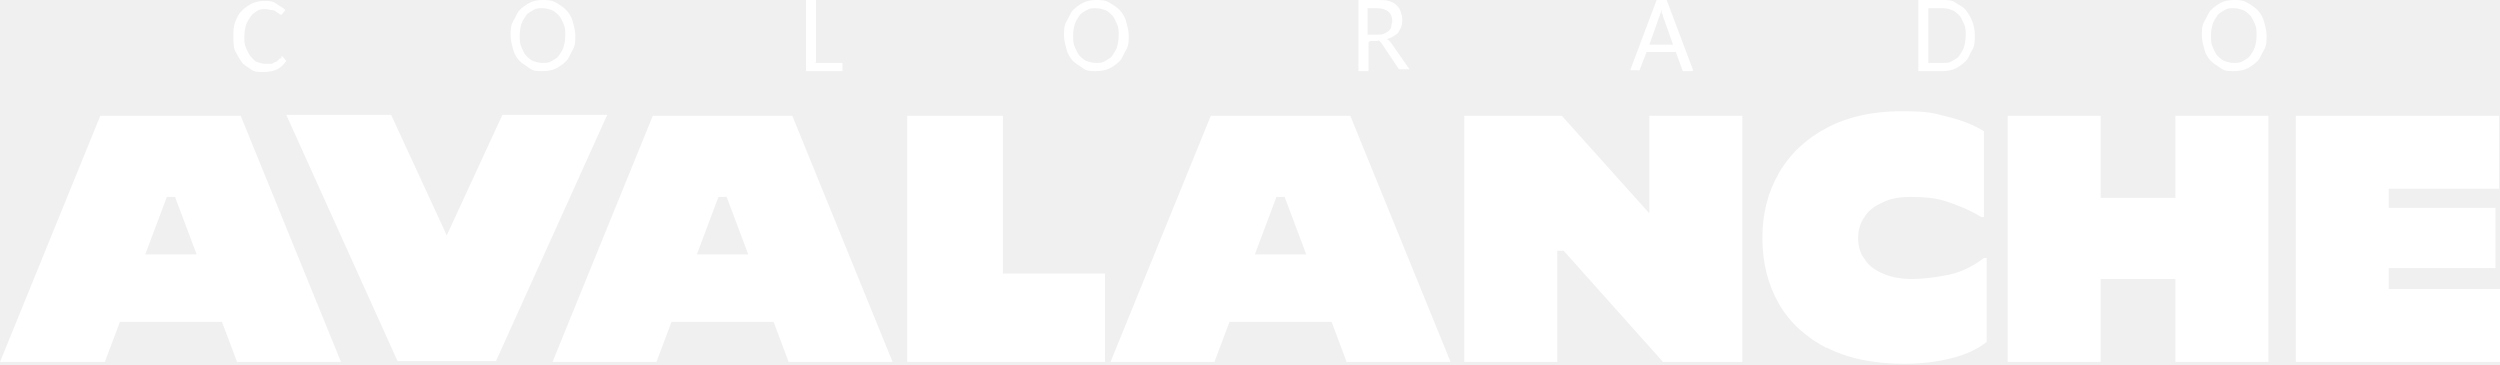
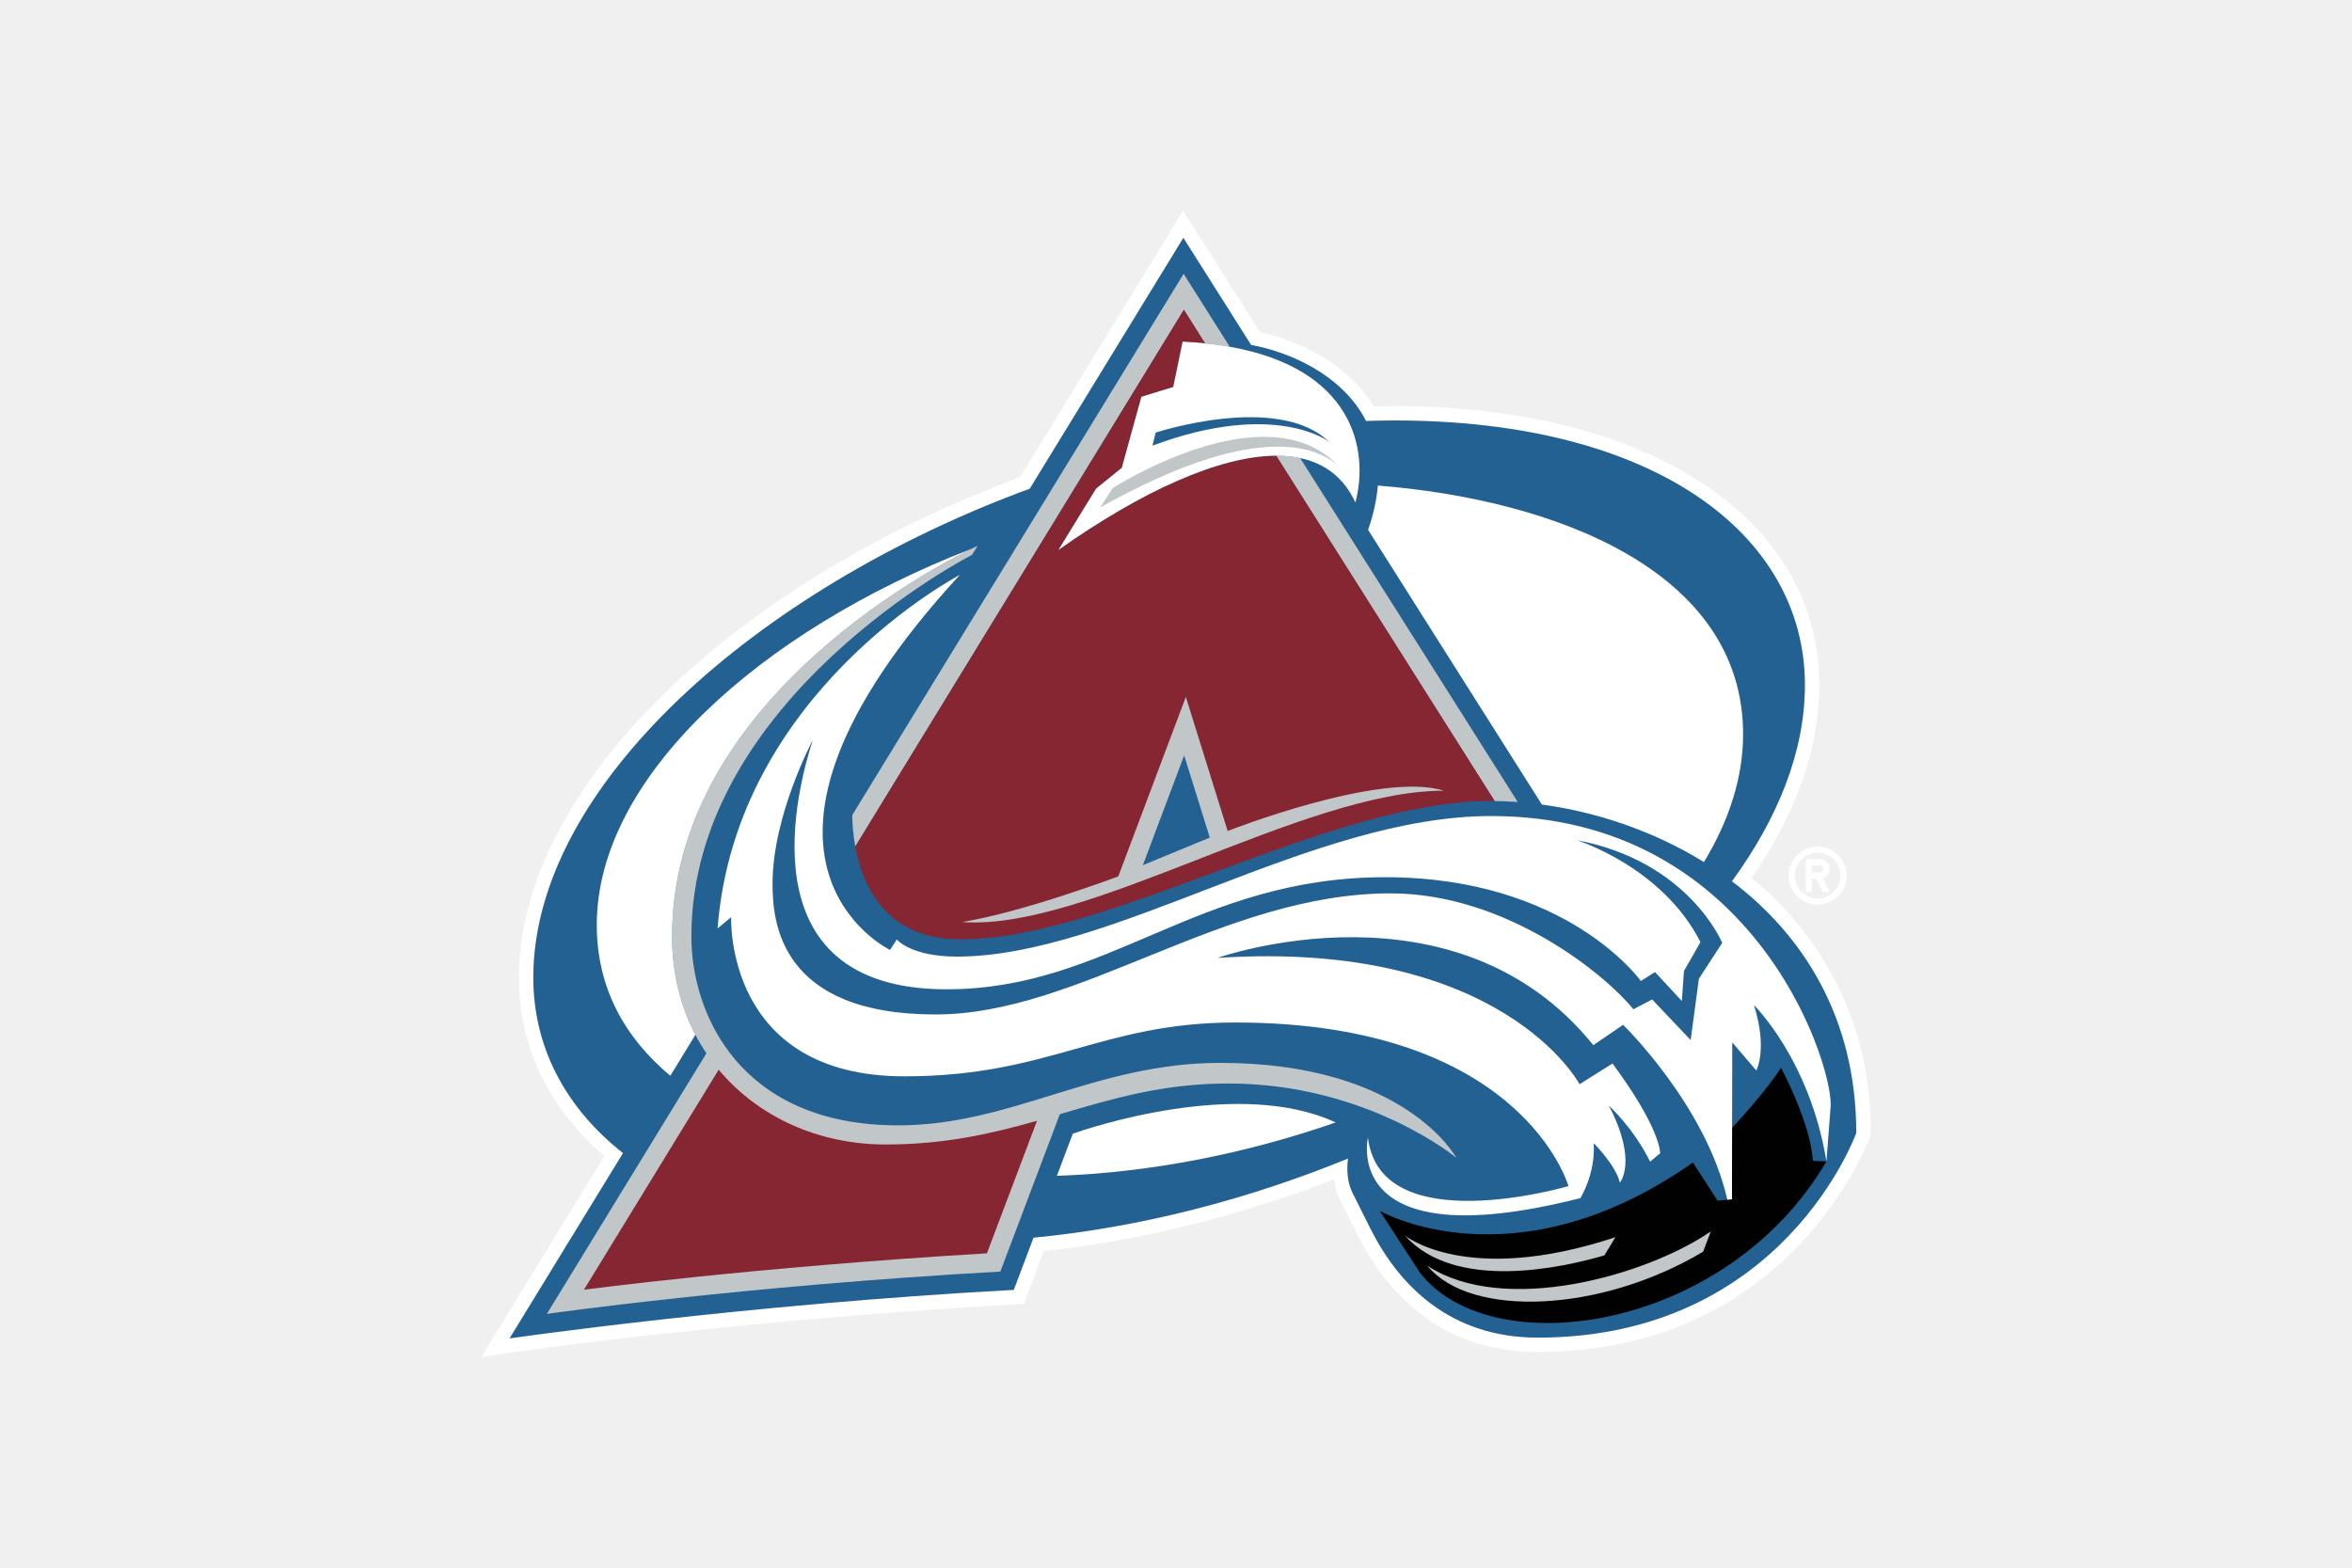
- <svg xmlns="http://www.w3.org/2000/svg" width="274.2" height="40" viewBox="0 0 274.2 40">
-   <defs>
-     <style>
-       .cls-1 {
-         fill: #fff;
-       }
-     </style>
-   </defs>
-   <g>
-     <g id="Layer_1">
-       <g>
-         <path class="cls-1" d="M30.8,6.2c0,0,.1,0,.2,0l.4.5c-.3.4-.6.7-1,.9s-.9.3-1.5.3-1,0-1.4-.3-.8-.5-1-.8-.5-.8-.7-1.2-.2-1-.2-1.6,0-1.1.2-1.6.4-.9.7-1.2.7-.6,1.1-.8.9-.3,1.4-.3.9,0,1.3.3.7.4,1,.7l-.4.5s0,0,0,0,0,0-.1,0-.1,0-.2-.1-.2-.1-.3-.2-.3-.2-.5-.2-.4-.1-.7-.1-.6,0-.9.2-.5.3-.7.6-.4.6-.5.9-.2.8-.2,1.3,0,.9.2,1.3.3.7.5.9.4.5.7.6.6.2.9.2.4,0,.5,0,.3,0,.4-.1.3-.1.4-.2.2-.2.3-.3c0,0,.1,0,.2,0Z" />
-         <path class="cls-1" d="M63.1,3.9c0,.6,0,1.1-.3,1.6s-.4.9-.7,1.2-.7.6-1.1.8-.9.3-1.5.3-1,0-1.4-.3-.8-.5-1.1-.8-.6-.8-.7-1.2-.3-1-.3-1.6,0-1.1.3-1.6.4-.9.7-1.2.7-.6,1.1-.8.9-.3,1.4-.3,1,0,1.5.3.8.5,1.1.8.6.8.7,1.2.3,1,.3,1.6ZM62,3.9c0-.5,0-.9-.2-1.3s-.3-.7-.5-.9-.5-.5-.8-.6-.6-.2-1-.2-.7,0-1,.2-.6.3-.8.6-.4.6-.5.9-.2.8-.2,1.3,0,.9.2,1.3.3.7.5.9.5.5.8.6.6.2,1,.2.7,0,1-.2.6-.3.8-.6.4-.6.5-.9.2-.8.2-1.3Z" />
-         <path class="cls-1" d="M89.4,6.9h3v.9h-4V0h1.1v6.8Z" />
-         <path class="cls-1" d="M123.8,3.9c0,.6,0,1.1-.3,1.6s-.4.9-.7,1.2-.7.6-1.1.8-.9.3-1.5.3-1,0-1.4-.3-.8-.5-1.1-.8-.6-.8-.7-1.2-.3-1-.3-1.6,0-1.1.3-1.6.4-.9.7-1.2.7-.6,1.1-.8.9-.3,1.4-.3,1,0,1.5.3.8.5,1.1.8.6.8.7,1.2.3,1,.3,1.6ZM122.7,3.9c0-.5,0-.9-.2-1.3s-.3-.7-.5-.9-.5-.5-.8-.6-.6-.2-1-.2-.7,0-1,.2-.6.3-.8.6-.4.6-.5.9-.2.8-.2,1.3,0,.9.2,1.3.3.7.5.9.5.5.8.6.6.2,1,.2.7,0,1-.2.6-.3.8-.6.4-.6.5-.9.2-.8.2-1.3Z" />
-         <path class="cls-1" d="M150.1,4.6v3.2h-1.1V0h2.1c.5,0,.9,0,1.2.1s.6.2.8.4.4.4.5.7.2.6.2.9,0,.5-.1.8-.2.4-.3.6-.3.3-.6.5-.5.2-.7.3c0,0,.1,0,.2.1s.1.1.2.2l2.1,3h-.9c-.2,0-.3,0-.4-.2l-1.8-2.7c0,0-.1-.1-.2-.2s-.2,0-.3,0h-.7ZM150.1,3.8h1c.3,0,.5,0,.7-.1s.4-.2.5-.3.3-.3.3-.5.1-.4.1-.6c0-.9-.6-1.4-1.7-1.4h-1v2.9Z" />
-         <path class="cls-1" d="M185.6,7.8h-.8c0,0-.2,0-.2,0s-.1-.1-.1-.2l-.7-1.9h-3.2l-.7,1.8c0,0,0,.1-.1.2s-.1,0-.2,0h-.8l2.9-7.7h1.1l2.9,7.7ZM180.9,4.9h2.6l-1.1-3.1c0,0,0-.2-.1-.3s0-.3-.1-.4c0,.1,0,.3-.1.4s0,.2-.1.3l-1.1,3.1Z" />
-         <path class="cls-1" d="M216.6,3.9c0,.6,0,1.1-.3,1.6s-.4.9-.7,1.2-.7.6-1.1.8-.9.3-1.4.3h-2.7V0h2.7c.5,0,1,0,1.4.3s.8.4,1.1.8.5.7.7,1.2.3,1,.3,1.6ZM215.6,3.9c0-.5,0-.9-.2-1.3s-.3-.7-.5-.9-.5-.5-.8-.6-.6-.2-1-.2h-1.6v6h1.6c.4,0,.7,0,1-.2s.6-.3.8-.6.4-.6.5-.9.2-.8.2-1.3Z" />
-         <path class="cls-1" d="M248.6,3.9c0,.6,0,1.1-.3,1.6s-.4.9-.7,1.2-.7.6-1.1.8-.9.3-1.5.3-1,0-1.4-.3-.8-.5-1.1-.8-.6-.8-.7-1.2-.3-1-.3-1.6,0-1.1.3-1.6.4-.9.7-1.2.7-.6,1.1-.8.9-.3,1.4-.3,1,0,1.5.3.8.5,1.1.8.6.8.7,1.2.3,1,.3,1.6ZM247.5,3.9c0-.5,0-.9-.2-1.3s-.3-.7-.5-.9-.5-.5-.8-.6-.6-.2-1-.2-.7,0-1,.2-.6.3-.8.6-.4.6-.5.9-.2.8-.2,1.3,0,.9.2,1.3.3.7.5.9.5.5.8.6.6.2,1,.2.7,0,1-.2.6-.3.8-.6.4-.6.5-.9.2-.8.2-1.3Z" />
-       </g>
-       <g>
-         <path class="cls-1" d="M11,12.7h15.4l11,27h-11.4l-6.8-18.1h-.9l-6.8,18.1H0L11,12.7ZM9.4,27.9h18.7v7.4H9.4v-7.4Z" />
-         <path class="cls-1" d="M43.6,39.6l-12.2-27h11.5l7.2,15.6h-2.2l7.2-15.6h11.5l-12.2,27h-10.6Z" />
-         <path class="cls-1" d="M71.5,12.7h15.4l11,27h-11.4l-6.8-18.1h-.9l-6.8,18.1h-11.4l11-27ZM69.9,27.9h18.7v7.4h-18.7v-7.4Z" />
-         <path class="cls-1" d="M110,12.7v21.4l-4.1-4.1h15.3v9.7h-21.7V12.7h10.6Z" />
-         <path class="cls-1" d="M132.7,12.7h15.4l11,27h-11.4l-6.8-18.1h-.9l-6.8,18.1h-11.4l11-27ZM131.1,27.9h18.7v7.4h-18.7v-7.4Z" />
-         <path class="cls-1" d="M160.6,12.7h10.7l9.6,10.7v-10.7h10.2v27h-8.7l-10.9-12.2h-.7v12.2h-10.2V12.7Z" />
-         <path class="cls-1" d="M200.4,38.2c-2.3-1.2-4.1-2.8-5.3-4.9-1.2-2.1-1.8-4.5-1.8-7.2s.6-5,1.8-7.1c1.2-2.1,3-3.8,5.3-5,2.3-1.2,5-1.8,8.1-1.8s3.5.2,5.1.6c1.6.4,2.9.9,4,1.6v9.4h-.3c-1.3-.8-2.6-1.3-3.8-1.7-1.2-.4-2.5-.5-3.9-.5s-2.3.2-3.1.6c-.9.4-1.6.9-2,1.6-.5.7-.7,1.5-.7,2.3s.2,1.7.7,2.3c.4.7,1.1,1.2,2,1.6.9.4,2,.6,3.2.6s2.9-.2,4.2-.5,2.5-.9,3.7-1.8h.3v9.2c-1,.8-2.3,1.4-3.9,1.8-1.6.4-3.3.6-5.2.6-3.3,0-6.2-.6-8.5-1.8Z" />
-         <path class="cls-1" d="M230.4,12.7v27h-10.2V12.7h10.2ZM242.4,21.7v8.9h-15.6v-8.9h15.6ZM248.8,12.7v27h-10.2V12.7h10.2Z" />
-         <path class="cls-1" d="M251.8,12.7h22.3v8h-16.2l4.1-4.1v19.2l-4.1-4.1h16.4v8h-22.5V12.7ZM260.5,22.8h13.2v6.6h-13.2v-6.6Z" />
-       </g>
-     </g>
-   </g>
+ <svg xmlns="http://www.w3.org/2000/svg" viewBox="0 0 960 640">
+   <path fill="#fff" d="M741.887 345.613c-6.547 0-11.863 5.307-11.863 11.858 0 6.545 5.316 11.86 11.863 11.86s11.853-5.315 11.853-11.86c0-6.551-5.307-11.858-11.853-11.858m0 21.173a9.3 9.3 0 0 1-9.315-9.315 9.303 9.303 0 0 1 9.315-9.308c5.146 0 9.313 4.162 9.313 9.308s-4.167 9.314-9.313 9.314m4.872-12.063a4.03 4.03 0 0 0-1.18-2.843 4.023 4.023 0 0 0-2.844-1.175h-5.714v13.537h2.54v-5.498h1.823l2.566 5.498h2.81l-2.68-5.733a4.029 4.029 0 0 0 2.68-3.786zm-4.024 1.48h-3.174v-2.962h3.174c.817 0 1.484.663 1.484 1.482a1.48 1.48 0 0 1-1.484 1.48Z" />
+   <path fill="#fff" d="M714.85 358.586c18.315-26.534 27.711-53.05 27.711-78.876 0-68.127-69.669-113.92-173.378-113.92 0 0-4.954.086-8.399.139-10.49-17.192-30.027-26.767-46.455-30.272L482.912 86 416.35 194.772c-120.513 44.864-204.538 128.647-204.538 204.26 0 28.27 12.128 53.326 34.885 72.907L196.46 554s88.13-14.04 221.46-21.763l8.138-21.53c39.061-4.127 79.718-14.184 118.421-29.222.35 2.606.942 5.346 2.297 8.046l7.288 14.55c10.91 21.833 32.54 47.857 73.575 47.857 104.65 0 135.874-88.418 135.874-88.418 1.352-69.561-48.663-104.935-48.663-104.935" />
+   <path fill="#236192" d="M706.919 359.784c18.873-25.87 29.783-53.148 29.783-80.074 0-61.405-61.145-108.063-167.519-108.063-3.859 0-7.727.088-11.602.209-9.866-19.305-32.101-28.377-46.914-31.024l-27.664-43.746-62.687 102.41c-112.004 41.174-202.645 121.83-202.645 199.538 0 27.978 12.73 52.879 36.61 71.714l-46.305 75.656s95.679-13.875 205.812-19.806l8.055-21.314c43.839-4.23 87.792-15.707 128.371-32.323-.245 1.668-1.001 8.336 1.802 13.945l7.28 14.572c11.527 23.038 32.41 44.605 68.336 44.605 100.388 0 130.026-83.566 130.026-83.566 0-46.674-21.424-80.54-50.74-102.734" />
+   <path fill="#010101" d="M726.953 435.946c-6.404 9.756-16.892 21.162-19.977 24.458l-.057 29.191-1.889.188-3.983.38-10.068-15.575c-73.02 51.274-127.815 19.737-127.815 19.737l16.453 25.318c29.306 37.57 125.05 24.022 165.869-45.5l-5.537-.215c-.962-15.796-12.996-37.982-12.996-37.982" />
+   <path fill="#c1c6c8" d="M619.493 327.425 530.68 187c-3.057-.656-6.333-.965-9.794-.965l89.171 140.989c3.098.039 6.25.16 9.437.4m-270.409 18.188 134.13-219.134 8.661 13.702c3.534.357 6.893.823 10.064 1.386l-18.832-29.778-135.24 220.95c.016 2.664.215 7.37 1.217 12.874" />
+   <path fill="#c1c6c8" d="M498.034 433.915c-50.945 0-85.035 25.504-131.439 25.504-64.599 0-84.403-45.585-84.403-77.128 0-97.2 114.59-155.799 114.59-155.799l2.256-3.684c-.384.17-1.37.64-2.842 1.36-19.034 9.385-121.876 64.408-121.876 158.123 0 15.004 3.451 28.541 9.516 40.163a82 82 0 0 0 4.493 7.56l-65.124 106.374s80.35-11.457 185.1-17.27l24.284-64.26c21.246-6.254 41.978-12.527 68.735-12.527 56.666 0 93.087 30.34 93.087 30.34s-20.744-38.756-96.377-38.756" />
+   <path fill="#862633" d="M520.885 186.036c-23.272.067-55.134 14.644-88.851 38.455l15.341-25.006 10.504-8.496 8.001-29.006 12.997-3.999 3.83-18.504c3.199.149 6.228.399 9.168.7l-8.662-13.702-134.129 219.135c2.855 15.696 12.285 37.884 42.808 37.884 61.12 0 149.485-56.497 216.705-56.497.477 0 .97.023 1.458.023zM293.337 436.699l-54.994 89.835s68.508-9.162 164.483-14.867l20.442-54.113c-18.233 5.179-37.513 9.679-61.804 9.679-27.354 0-52.068-11.27-68.127-30.535" />
+   <path fill="#c1c6c8" d="m654.864 512.496 4.49-7.416c-60.803 20.142-85.928-.7-85.928-.7 20.565 23.115 64.783 13.005 81.438 8.116" />
+   <path fill="#c1c6c8" d="M582.598 516.73c17.51 21.452 70.811 19.23 112.553-5.743l3.129-8.255c-26.162 17.953-84.341 34.58-115.682 13.998m-98.58-232.235-27.562 73.27s-38.372 14.5-63.69 18.64c50.771 3.844 138.953-53.616 196.582-53.616-25.94-8.106-88.264 16.455-88.264 16.455z" />
+   <path fill="#236192" d="M483.331 308.383c-5.227 13.89-11.186 29.746-16.858 44.82l27.32-11.265a36948 36948 0 0 1-10.462-33.555" />
+   <path fill="#fff" d="M396.195 224.168C310.24 257.587 243.58 317.41 243.58 377.566c0 25.99 11.621 46.228 30.02 61.612l10.236-16.722c-6.065-11.623-9.516-25.16-9.516-40.164 0-93.714 102.842-148.737 121.876-158.124m299.277 127.779c10.251-16.924 15.996-34.522 15.996-52.156 0-67.072-77.43-95.881-149.082-101.57-.469 5.556-1.729 11.58-3.972 18.103l70.927 112.13c22.141 2.99 45.497 10.697 66.131 23.493M530.678 187.002c10.088 2.154 17.882 7.976 22.546 18.16 5.815-22.184-1.444-54.78-51.285-63.596a135 135 0 0 0-10.064-1.386 163 163 0 0 0-9.168-.7l-3.83 18.505-12.998 3.996-8 29.007-10.504 8.497-15.34 25.005c33.715-23.81 65.578-38.389 88.85-38.455 3.461 0 6.737.31 9.793.967" />
+   <path fill="#fff" d="M608.653 333.144c-73.648 0-154.557 57.384-218.077 57.384-18.856 0-24.543-6.998-24.543-6.998l-2.751 4.272s-77.863-37.376 28.46-153.086c0 0-91.548 47.735-98.84 144.314l5.538-4.62s-2.881 64.995 70.716 64.995c59.192 0 80.183-21.973 135.1-21.973 117.158 0 135.931 66.788 135.931 66.788s-76.778 22.633-81.842-19.765c0 0-11.712 49.672 86.694 24.673 0 0 6.216-9.729 5.474-22.413 0 0 9.081 9.123 10.655 16.09 0 0 7.452-8.519-4.5-31.474 0 0 10.201 9.325 16.842 22.923l4.117-3.465s.309-9.936-19.465-36.61l-13.445 8.444s-31.319-59.163-147.753-51.567c0 0 96.964-34.395 153.374 35.633l12.153-8.317s33.843 32.89 42.539 71.411l1.889-.188.057-29.19.072-34.87 9.809 11.484s4.748-8.633-.944-26.672c0 0 22.78 22.262 29.573 63.796l1.755-23.116c0-19.915-33.069-117.884-138.588-117.884m84.775 66.389-3.363 25.062-15.719-16.575-7.692 4.019c-10.575-13.398-51.335-47.326-99.062-47.326-68.467 0-127.043 49.439-185.682 49.439-64.007 0-66.585-38.214-66.585-53.337 0-28.074 16.436-58.686 16.436-58.686-5.629 17.176-29.62 101.75 54.6 101.75 66.275 0 101.788-45.76 179.038-45.76 74.327 0 104.332 42.367 104.332 42.367l5.78-3.643 10.97 11.819.838-12.227 6.753-11.814C678.464 353.827 643.578 343 643.578 343c45.69 8.58 59.377 41.928 59.377 41.928z" />
+   <path fill="#fff" d="m437.882 462.816-6.498 17.213c38.582-1.338 77.607-9.212 113.785-21.796-39.674-18.412-101.004 2.369-107.287 4.583" />
+   <path fill="#236192" d="M542.383 180.27c-21.009-19.993-70.674-3.668-70.674-3.668l-1.329 5.338c49.997-18.668 72.003-1.67 72.003-1.67" />
+   <path fill="#c1c6c8" d="M449.04 207.163c62.165-34.757 87.608-25.42 97.168-17.049-29.595-31.056-91.994 9.12-91.994 9.12z" />
</svg>
